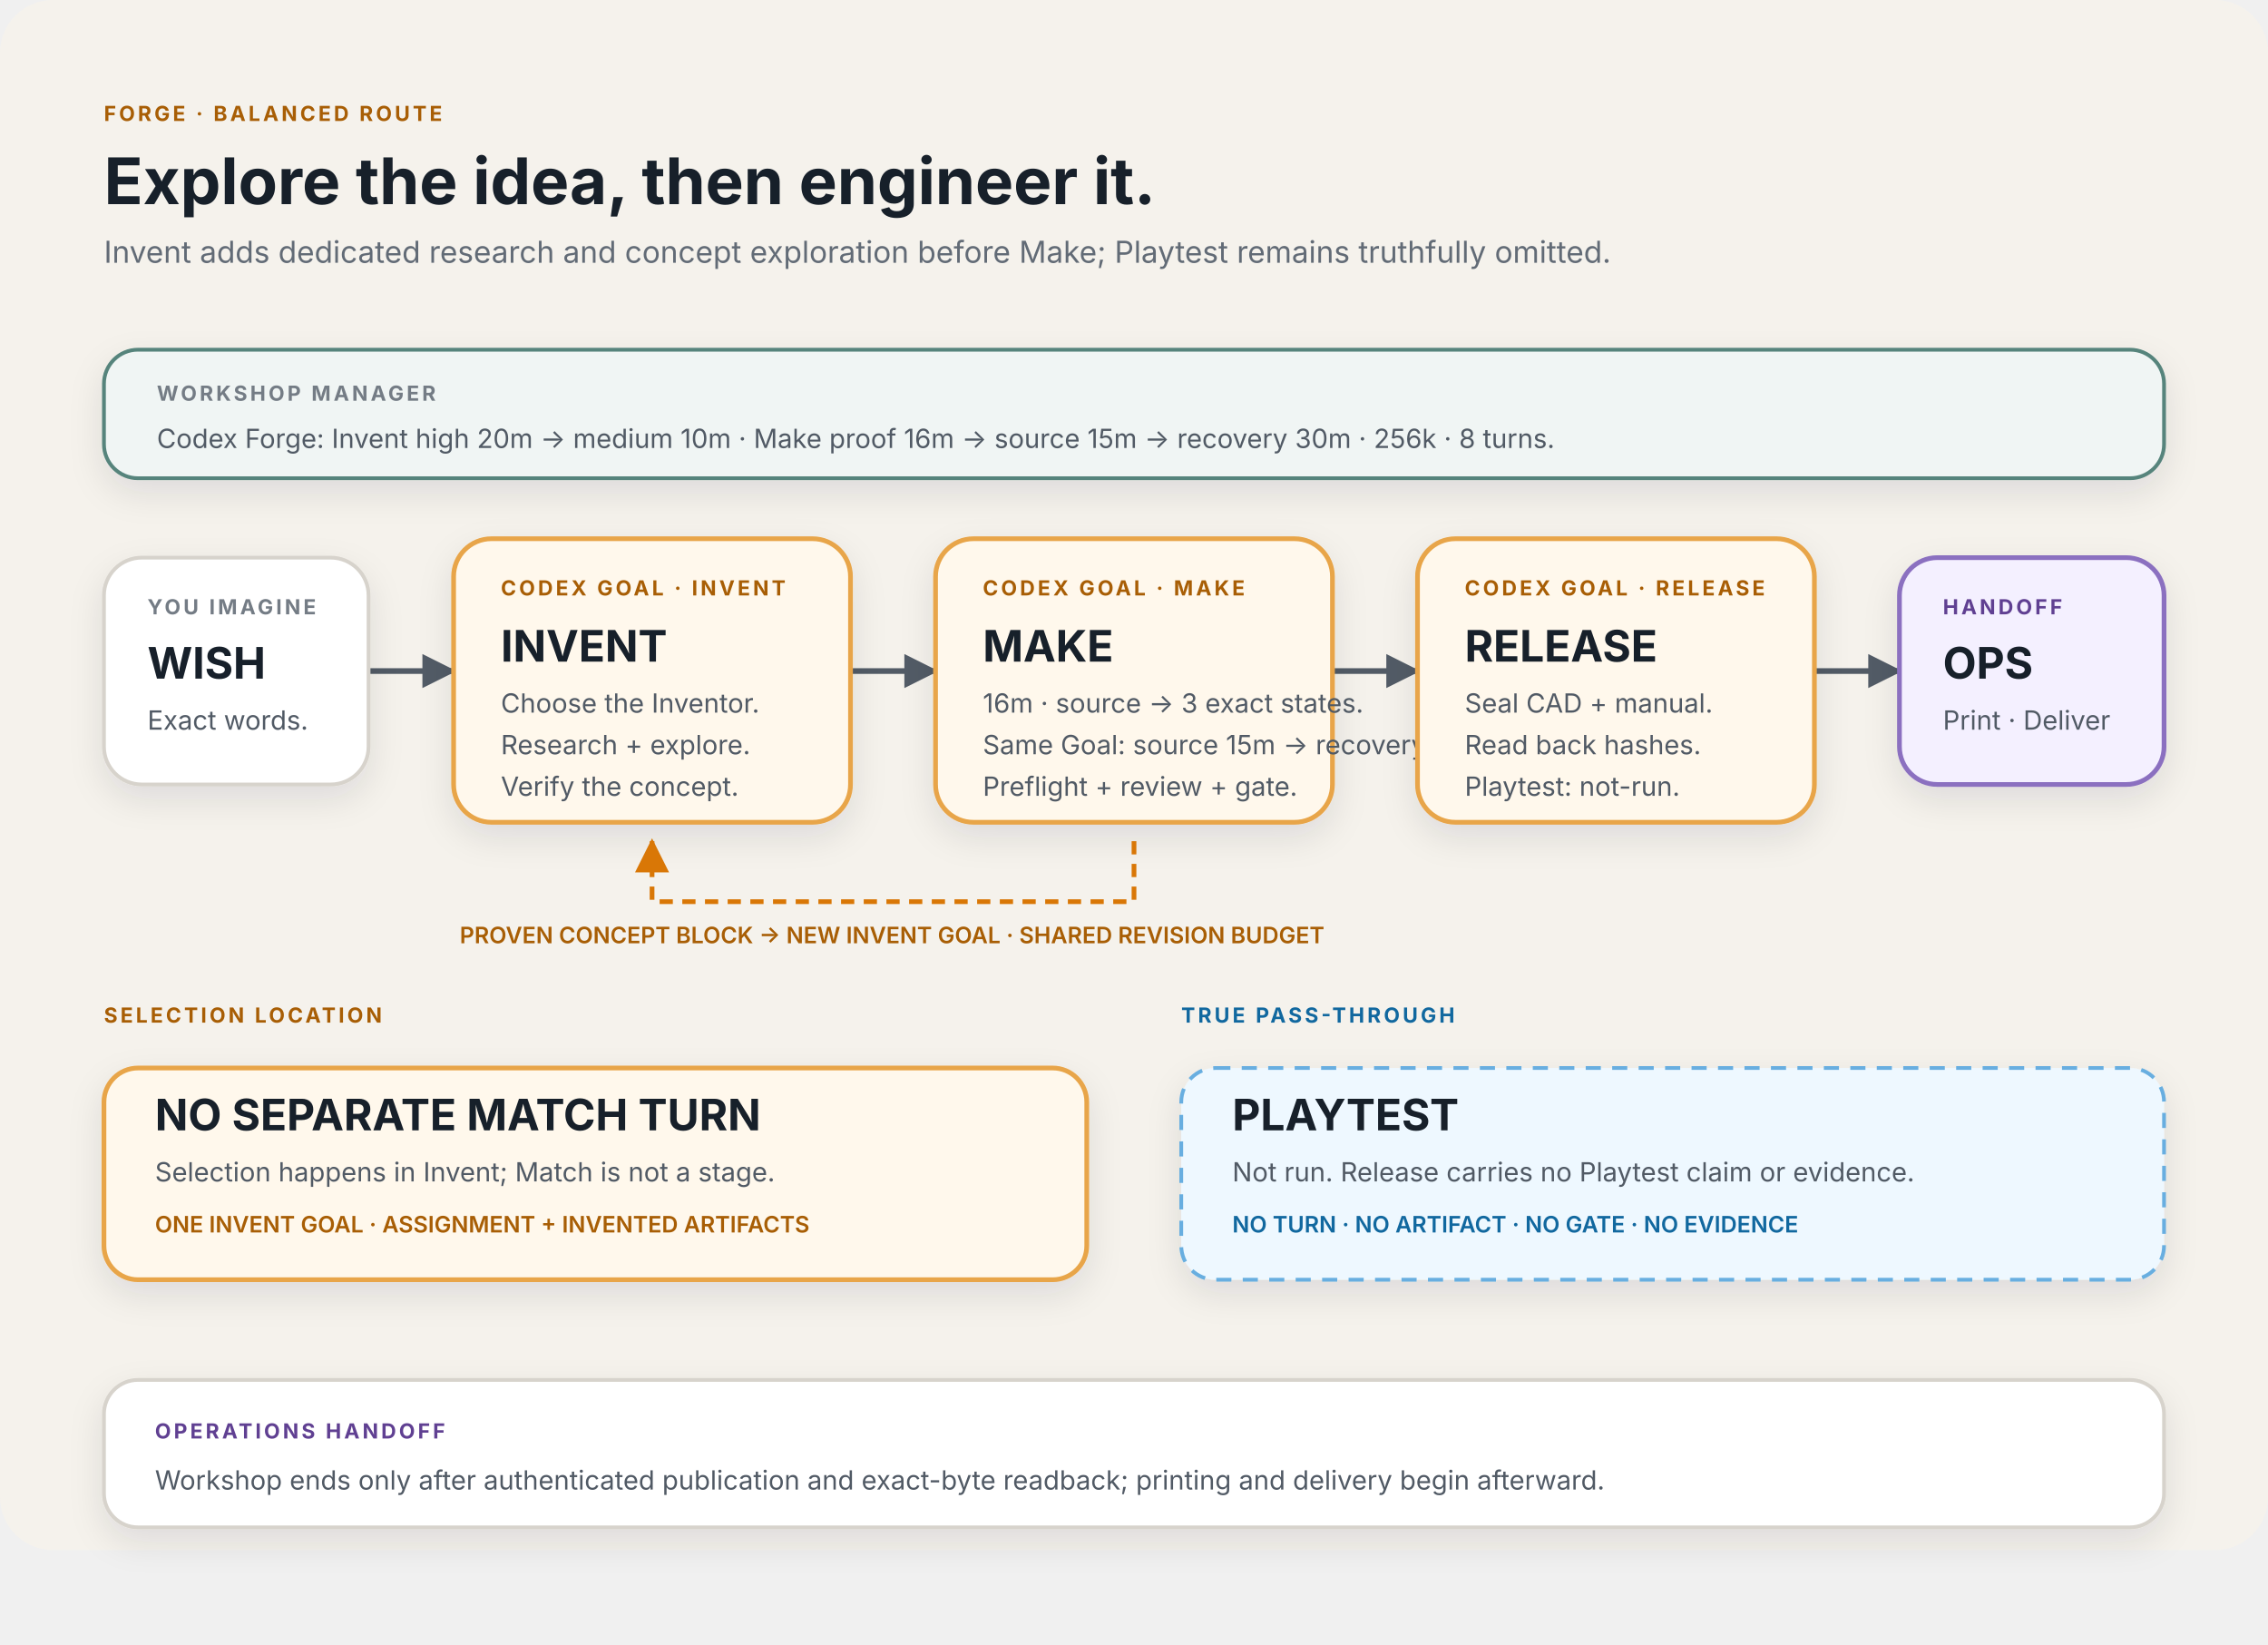
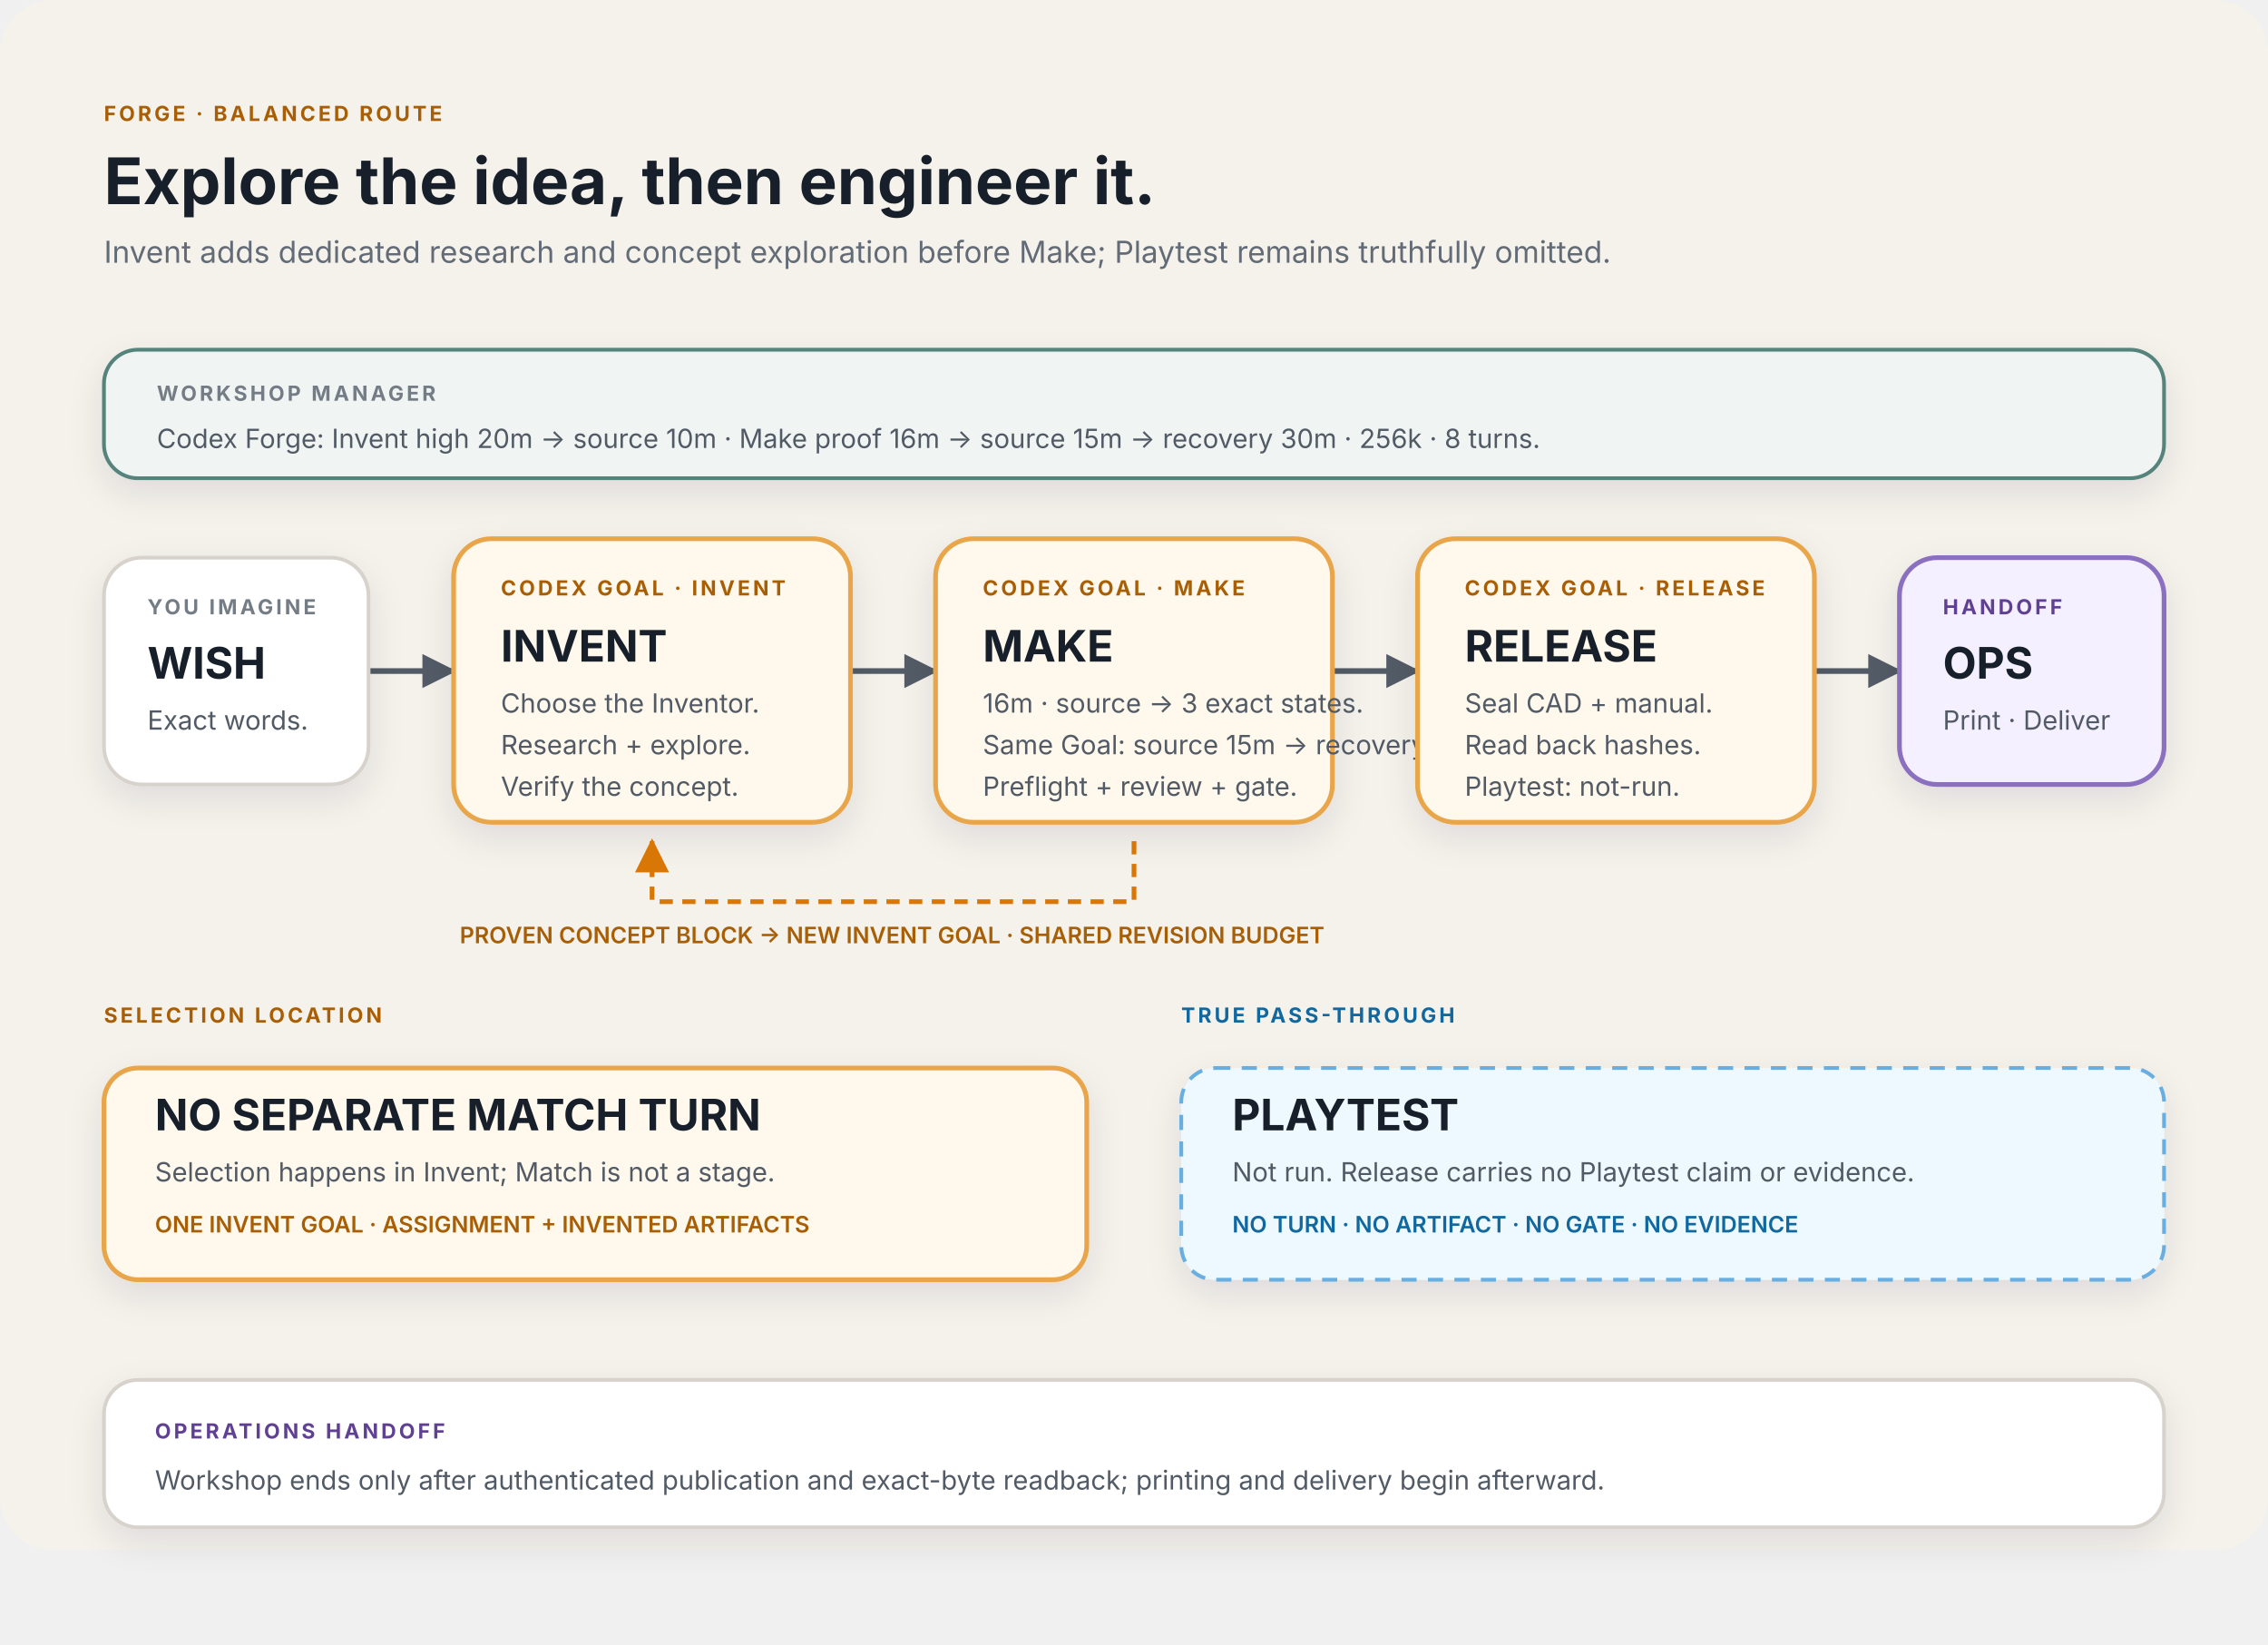
<svg xmlns="http://www.w3.org/2000/svg" viewBox="0 0 1200 870" role="img" aria-labelledby="title description">
  <defs>
    <filter id="shadow" x="-20%" y="-25%" width="140%" height="170%">
      <feDropShadow dx="0" dy="7" stdDeviation="9" flood-color="#17202a" flood-opacity="0.10" />
    </filter>
    <marker id="arrow" viewBox="0 0 12 12" markerWidth="18" markerHeight="18" refX="11" refY="6" orient="auto" markerUnits="userSpaceOnUse" overflow="visible">
      <polygon points="0,0 12,6 0,12" fill="#525b66" />
    </marker>
    <marker id="arrow-repair" viewBox="0 0 12 12" markerWidth="18" markerHeight="18" refX="11" refY="6" orient="auto" markerUnits="userSpaceOnUse" overflow="visible">
      <polygon points="0,0 12,6 0,12" fill="#d97706" />
    </marker>
    <style>
      .title { font: 700 34px -apple-system, BlinkMacSystemFont, "Segoe UI", sans-serif; fill: #17202a; }
      .subtitle { font: 400 16px -apple-system, BlinkMacSystemFont, "Segoe UI", sans-serif; fill: #626b76; }
      .eyebrow { font: 700 11px -apple-system, BlinkMacSystemFont, "Segoe UI", sans-serif; letter-spacing: 1.5px; fill: #747c85; }
      .heading { font: 700 23px -apple-system, BlinkMacSystemFont, "Segoe UI", sans-serif; fill: #17202a; }
      .body { font: 400 14px -apple-system, BlinkMacSystemFont, "Segoe UI", sans-serif; fill: #515a65; }
      .small { font: 600 12px -apple-system, BlinkMacSystemFont, "Segoe UI", sans-serif; fill: #626b76; }
      .route { fill: none; stroke: #525b66; stroke-width: 3; marker-end: url(#arrow); }
      .repair { fill: none; stroke: #d97706; stroke-width: 2.5; stroke-dasharray: 7 5; marker-end: url(#arrow-repair); }
      .node { fill: #ffffff; stroke: #d7d3cc; stroke-width: 2; }
      .manager { fill: #f0f5f4; stroke: #56847c; stroke-width: 2; }
      .active { fill: #fff8ec; stroke: #e8a548; stroke-width: 2.5; }
      .skip { fill: #eef8ff; stroke: #67aee0; stroke-width: 2; stroke-dasharray: 8 6; }
      .ops { fill: #f4f0ff; stroke: #8b6fc0; stroke-width: 2.5; }
      .orange { fill: #a85e05; }
      .blue { fill: #11689f; }
      .purple { fill: #604092; }
    </style>
  </defs>
  <rect width="1200" height="820" rx="28" fill="#f5f2ec" />
  <text x="55" y="64" class="eyebrow orange">FORGE · BALANCED ROUTE</text>
  <text x="55" y="108" class="title">Explore the idea, then engineer it.</text>
  <text x="55" y="139" class="subtitle">Invent adds dedicated research and concept exploration before Make; Playtest remains truthfully omitted.</text>
  <g filter="url(#shadow)">
    <rect x="55" y="185" width="1090" height="68" rx="18" class="manager" />
  </g>
  <text x="83" y="212" class="eyebrow" fill="#376b61">WORKSHOP MANAGER</text>
-   <text x="83" y="237" class="body">Codex Forge: Invent high 20m → medium 10m · Make proof 16m → source 15m → recovery 30m · 256k · 8 turns.</text>
+   <text x="83" y="237" class="body">Codex Forge: Invent high 20m → source 10m · Make proof 16m → source 15m → recovery 30m · 256k · 8 turns.</text>
  <path class="route" d="M 195 355 H 240" />
  <path class="route" d="M 450 355 H 495" />
  <path class="route" d="M 705 355 H 750" />
  <path class="route" d="M 960 355 H 1005" />
  <g filter="url(#shadow)">
    <rect x="55" y="295" width="140" height="120" rx="20" class="node" />
  </g>
  <text x="78" y="325" class="eyebrow">YOU IMAGINE</text>
  <text x="78" y="359" class="heading">WISH</text>
  <text x="78" y="386" class="body">Exact words.</text>
  <g filter="url(#shadow)">
    <rect x="240" y="285" width="210" height="150" rx="20" class="active" />
  </g>
  <text x="265" y="315" class="eyebrow orange">CODEX GOAL · INVENT</text>
  <text x="265" y="350" class="heading">INVENT</text>
  <text x="265" y="377" class="body">Choose the Inventor.</text>
  <text x="265" y="399" class="body">Research + explore.</text>
  <text x="265" y="421" class="body">Verify the concept.</text>
  <g filter="url(#shadow)">
    <rect x="495" y="285" width="210" height="150" rx="20" class="active" />
  </g>
  <text x="520" y="315" class="eyebrow orange">CODEX GOAL · MAKE</text>
  <text x="520" y="350" class="heading">MAKE</text>
  <text x="520" y="377" class="body">16m · source → 3 exact states.</text>
  <text x="520" y="399" class="body">Same Goal: source 15m → recovery.</text>
  <text x="520" y="421" class="body">Preflight + review + gate.</text>
  <g filter="url(#shadow)">
    <rect x="750" y="285" width="210" height="150" rx="20" class="active" />
  </g>
  <text x="775" y="315" class="eyebrow orange">CODEX GOAL · RELEASE</text>
  <text x="775" y="350" class="heading">RELEASE</text>
  <text x="775" y="377" class="body">Seal CAD + manual.</text>
  <text x="775" y="399" class="body">Read back hashes.</text>
  <text x="775" y="421" class="body">Playtest: not-run.</text>
  <g filter="url(#shadow)">
    <rect x="1005" y="295" width="140" height="120" rx="20" class="ops" />
  </g>
  <text x="1028" y="325" class="eyebrow purple">HANDOFF</text>
  <text x="1028" y="359" class="heading">OPS</text>
  <text x="1028" y="386" class="body">Print · Deliver</text>
  <path class="repair" d="M 600 445 V 477 H 345 V 445" />
  <text x="472" y="499" text-anchor="middle" class="small orange">PROVEN CONCEPT BLOCK → NEW INVENT GOAL · SHARED REVISION BUDGET</text>
  <text x="55" y="541" class="eyebrow orange">SELECTION LOCATION</text>
  <g filter="url(#shadow)">
    <rect x="55" y="565" width="520" height="112" rx="18" class="active" />
  </g>
  <text x="82" y="598" class="heading">NO SEPARATE MATCH TURN</text>
  <text x="82" y="625" class="body">Selection happens in Invent; Match is not a stage.</text>
  <text x="82" y="652" class="small orange">ONE INVENT GOAL · ASSIGNMENT + INVENTED ARTIFACTS</text>
  <text x="625" y="541" class="eyebrow blue">TRUE PASS-THROUGH</text>
  <g filter="url(#shadow)">
    <rect x="625" y="565" width="520" height="112" rx="18" class="skip" />
  </g>
  <text x="652" y="598" class="heading">PLAYTEST</text>
  <text x="652" y="625" class="body">Not run. Release carries no Playtest claim or evidence.</text>
  <text x="652" y="652" class="small blue">NO TURN · NO ARTIFACT · NO GATE · NO EVIDENCE</text>
  <g filter="url(#shadow)">
    <rect x="55" y="730" width="1090" height="78" rx="18" fill="#ffffff" stroke="#d7d3cc" stroke-width="2" />
  </g>
  <text x="82" y="761" class="eyebrow purple">OPERATIONS HANDOFF</text>
  <text x="82" y="788" class="body">Workshop ends only after authenticated publication and exact-byte readback; printing and delivery begin afterward.</text>
</svg>
